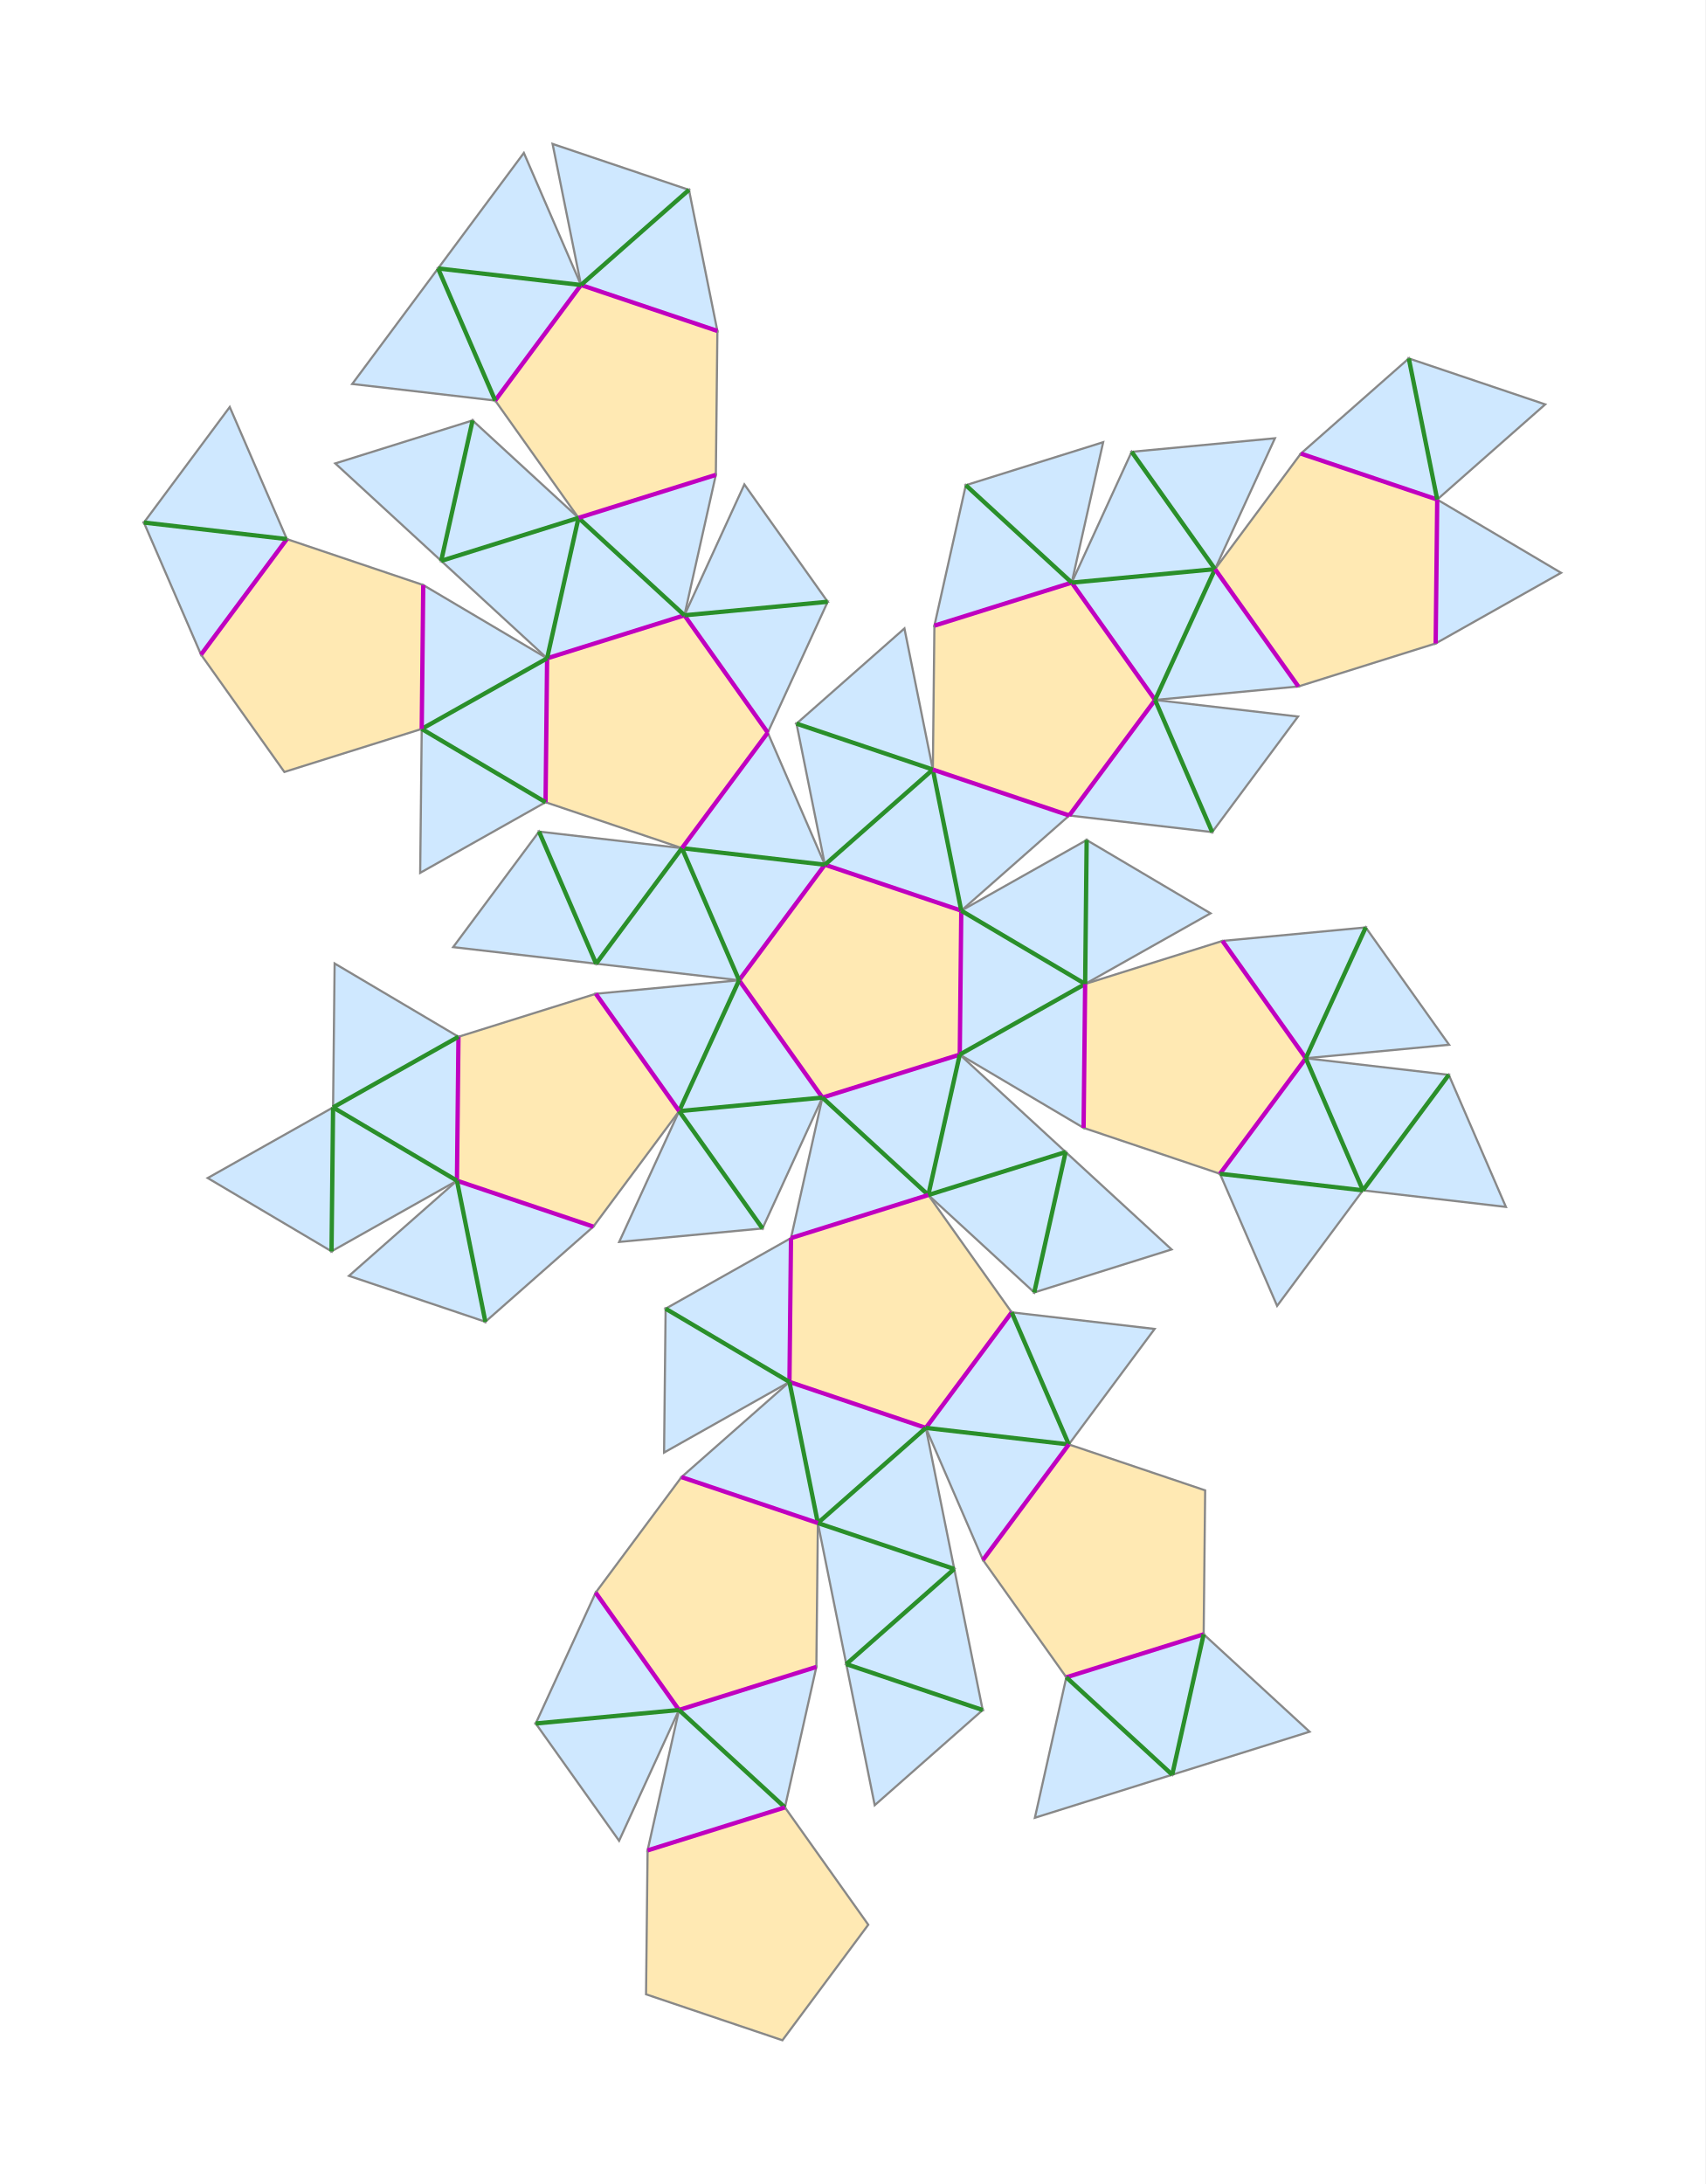
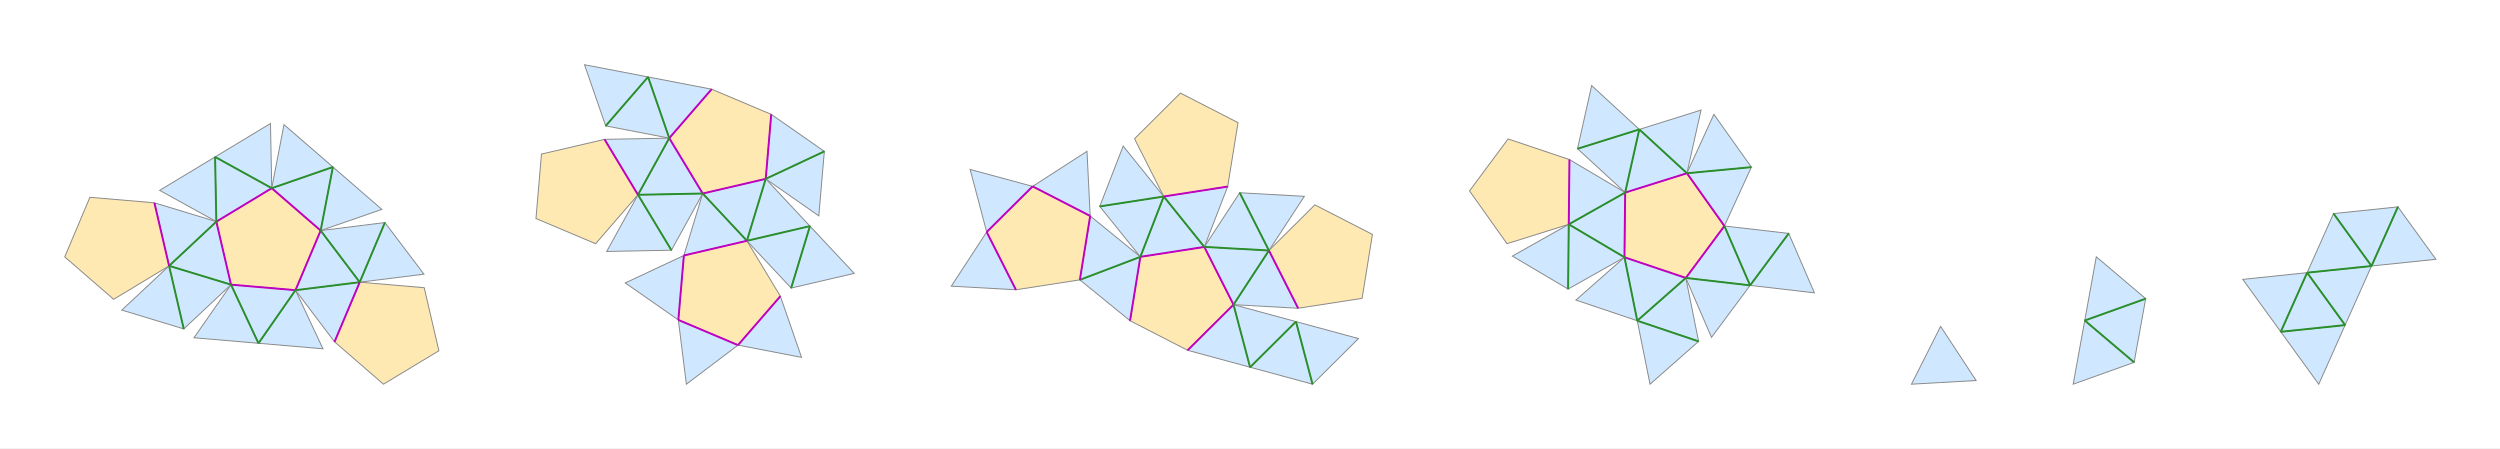
- <svg xmlns="http://www.w3.org/2000/svg" width="474" height="607" viewBox="0 0 474 607">
-   <rect width="474" height="607" fill="white" />
-   <polygon points="266.77,293.10 267.19,253.10 229.28,240.33 205.43,272.44 228.59,305.05" fill="#ffe9b3" stroke="#888" stroke-width="0.6" />
-   <polygon points="228.59,305.05 258.03,332.13 266.77,293.10" fill="#cfe8ff" stroke="#888" stroke-width="0.6" />
-   <polygon points="229.28,240.33 189.55,235.73 205.43,272.44" fill="#cfe8ff" stroke="#888" stroke-width="0.6" />
-   <polygon points="267.19,253.10 259.29,213.89 229.28,240.33" fill="#cfe8ff" stroke="#888" stroke-width="0.6" />
-   <polygon points="301.62,273.47 267.19,253.10 266.77,293.10" fill="#cfe8ff" stroke="#888" stroke-width="0.6" />
-   <polygon points="228.59,305.05 205.43,272.44 188.77,308.81" fill="#cfe8ff" stroke="#888" stroke-width="0.6" />
-   <polygon points="219.86,344.09 258.03,332.13 228.59,305.05" fill="#cfe8ff" stroke="#888" stroke-width="0.6" />
-   <polygon points="266.77,293.10 258.03,332.13 296.20,320.18" fill="#cfe8ff" stroke="#888" stroke-width="0.6" />
-   <polygon points="213.40,203.62 189.55,235.73 229.28,240.33" fill="#cfe8ff" stroke="#888" stroke-width="0.6" />
-   <polygon points="205.43,272.44 189.55,235.73 165.69,267.84" fill="#cfe8ff" stroke="#888" stroke-width="0.6" />
-   <polygon points="229.28,240.33 259.29,213.89 221.39,201.12" fill="#cfe8ff" stroke="#888" stroke-width="0.6" />
-   <polygon points="267.19,253.10 297.20,226.65 259.29,213.89" fill="#cfe8ff" stroke="#888" stroke-width="0.6" />
-   <polygon points="301.62,273.47 266.77,293.10 301.19,313.47" fill="#cfe8ff" stroke="#888" stroke-width="0.6" />
-   <polygon points="301.62,273.47 302.04,233.47 267.19,253.10" fill="#cfe8ff" stroke="#888" stroke-width="0.6" />
-   <polygon points="188.77,308.81 205.43,272.44 165.61,276.20" fill="#cfe8ff" stroke="#888" stroke-width="0.6" />
-   <polygon points="188.77,308.81 211.94,341.42 228.59,305.05" fill="#cfe8ff" stroke="#888" stroke-width="0.6" />
-   <polygon points="281.20,364.74 258.03,332.13 219.86,344.09 219.43,384.08 257.34,396.85" fill="#ffe9b3" stroke="#888" stroke-width="0.6" />
-   <polygon points="258.03,332.13 287.47,359.21 296.20,320.18" fill="#cfe8ff" stroke="#888" stroke-width="0.6" />
-   <polygon points="213.40,203.62 190.24,171.01 152.07,182.97 151.64,222.96 189.55,235.73" fill="#ffe9b3" stroke="#888" stroke-width="0.6" />
-   <polygon points="189.55,235.73 149.82,231.12 165.69,267.84" fill="#cfe8ff" stroke="#888" stroke-width="0.6" />
-   <polygon points="221.39,201.12 259.29,213.89 251.39,174.67" fill="#cfe8ff" stroke="#888" stroke-width="0.6" />
-   <polygon points="259.72,173.89 259.29,213.89 297.20,226.65 321.06,194.54 297.89,161.93" fill="#ffe9b3" stroke="#888" stroke-width="0.6" />
-   <polygon points="301.62,273.47 301.19,313.47 339.10,326.23 362.95,294.12 339.79,261.51" fill="#ffe9b3" stroke="#888" stroke-width="0.6" />
-   <polygon points="336.47,253.84 302.04,233.47 301.62,273.47" fill="#cfe8ff" stroke="#888" stroke-width="0.6" />
-   <polygon points="127.43,288.15 127.01,328.15 164.92,340.92 188.77,308.81 165.61,276.20" fill="#ffe9b3" stroke="#888" stroke-width="0.6" />
-   <polygon points="188.77,308.81 172.11,345.17 211.94,341.42" fill="#cfe8ff" stroke="#888" stroke-width="0.6" />
-   <polygon points="219.43,384.08 219.86,344.09 185.01,363.72" fill="#cfe8ff" stroke="#888" stroke-width="0.6" />
-   <polygon points="227.33,423.30 257.34,396.85 219.43,384.08" fill="#cfe8ff" stroke="#888" stroke-width="0.6" />
-   <polygon points="297.08,401.45 281.20,364.74 257.34,396.85" fill="#cfe8ff" stroke="#888" stroke-width="0.6" />
-   <polygon points="296.20,320.18 287.47,359.21 325.64,347.26" fill="#cfe8ff" stroke="#888" stroke-width="0.6" />
-   <polygon points="190.24,171.01 160.80,143.93 152.07,182.97" fill="#cfe8ff" stroke="#888" stroke-width="0.6" />
-   <polygon points="117.22,202.59 151.64,222.96 152.07,182.97" fill="#cfe8ff" stroke="#888" stroke-width="0.6" />
-   <polygon points="213.40,203.62 230.06,167.25 190.24,171.01" fill="#cfe8ff" stroke="#888" stroke-width="0.6" />
-   <polygon points="165.69,267.84 149.82,231.12 125.96,263.23" fill="#cfe8ff" stroke="#888" stroke-width="0.6" />
-   <polygon points="297.89,161.93 268.45,134.85 259.72,173.89" fill="#cfe8ff" stroke="#888" stroke-width="0.6" />
-   <polygon points="321.06,194.54 297.20,226.65 336.94,231.26" fill="#cfe8ff" stroke="#888" stroke-width="0.6" />
-   <polygon points="297.89,161.93 321.06,194.54 337.72,158.18" fill="#cfe8ff" stroke="#888" stroke-width="0.6" />
-   <polygon points="362.95,294.12 339.10,326.23 378.83,330.84" fill="#cfe8ff" stroke="#888" stroke-width="0.6" />
-   <polygon points="379.61,257.76 339.79,261.51 362.95,294.12" fill="#cfe8ff" stroke="#888" stroke-width="0.6" />
-   <polygon points="164.92,340.92 127.01,328.15 134.91,367.36" fill="#cfe8ff" stroke="#888" stroke-width="0.6" />
-   <polygon points="92.58,307.78 127.01,328.15 127.43,288.15" fill="#cfe8ff" stroke="#888" stroke-width="0.6" />
-   <polygon points="185.01,363.72 184.58,403.71 219.43,384.08" fill="#cfe8ff" stroke="#888" stroke-width="0.6" />
-   <polygon points="227.33,423.30 265.24,436.06 257.34,396.85" fill="#cfe8ff" stroke="#888" stroke-width="0.6" />
-   <polygon points="189.42,410.53 227.33,423.30 219.43,384.08" fill="#cfe8ff" stroke="#888" stroke-width="0.6" />
-   <polygon points="320.93,369.35 281.20,364.74 297.08,401.45" fill="#cfe8ff" stroke="#888" stroke-width="0.6" />
-   <polygon points="257.34,396.85 273.22,433.56 297.08,401.45" fill="#cfe8ff" stroke="#888" stroke-width="0.6" />
-   <polygon points="198.97,131.98 160.80,143.93 190.24,171.01" fill="#cfe8ff" stroke="#888" stroke-width="0.6" />
-   <polygon points="152.07,182.97 160.80,143.93 122.63,155.88" fill="#cfe8ff" stroke="#888" stroke-width="0.6" />
-   <polygon points="116.79,242.59 151.64,222.96 117.22,202.59" fill="#cfe8ff" stroke="#888" stroke-width="0.6" />
-   <polygon points="117.64,162.60 117.22,202.59 152.07,182.97" fill="#cfe8ff" stroke="#888" stroke-width="0.6" />
-   <polygon points="230.06,167.25 206.90,134.64 190.24,171.01" fill="#cfe8ff" stroke="#888" stroke-width="0.6" />
-   <polygon points="306.63,122.90 268.45,134.85 297.89,161.93" fill="#cfe8ff" stroke="#888" stroke-width="0.6" />
-   <polygon points="360.79,199.15 321.06,194.54 336.94,231.26" fill="#cfe8ff" stroke="#888" stroke-width="0.6" />
-   <polygon points="337.72,158.18 321.06,194.54 360.88,190.79" fill="#cfe8ff" stroke="#888" stroke-width="0.6" />
-   <polygon points="314.55,125.57 297.89,161.93 337.72,158.18" fill="#cfe8ff" stroke="#888" stroke-width="0.6" />
-   <polygon points="402.69,298.73 362.95,294.12 378.83,330.84" fill="#cfe8ff" stroke="#888" stroke-width="0.6" />
-   <polygon points="378.83,330.84 339.10,326.23 354.98,362.94" fill="#cfe8ff" stroke="#888" stroke-width="0.6" />
-   <polygon points="379.61,257.76 362.95,294.12 402.78,290.37" fill="#cfe8ff" stroke="#888" stroke-width="0.6" />
-   <polygon points="134.91,367.36 127.01,328.15 97.00,354.60" fill="#cfe8ff" stroke="#888" stroke-width="0.6" />
-   <polygon points="92.15,347.78 127.01,328.15 92.58,307.78" fill="#cfe8ff" stroke="#888" stroke-width="0.6" />
-   <polygon points="127.43,288.15 93.01,267.78 92.58,307.78" fill="#cfe8ff" stroke="#888" stroke-width="0.6" />
-   <polygon points="265.24,436.06 227.33,423.30 235.23,462.51" fill="#cfe8ff" stroke="#888" stroke-width="0.6" />
-   <polygon points="165.57,442.64 188.73,475.25 226.91,463.29 227.33,423.30 189.42,410.53" fill="#ffe9b3" stroke="#888" stroke-width="0.6" />
-   <polygon points="296.39,466.17 334.56,454.22 334.98,414.22 297.08,401.45 273.22,433.56" fill="#ffe9b3" stroke="#888" stroke-width="0.6" />
-   <polygon points="160.80,143.93 198.97,131.98 199.40,91.98 161.49,79.21 137.64,111.32" fill="#ffe9b3" stroke="#888" stroke-width="0.6" />
-   <polygon points="122.63,155.88 160.80,143.93 131.36,116.85" fill="#cfe8ff" stroke="#888" stroke-width="0.6" />
-   <polygon points="55.88,181.94 79.04,214.55 117.22,202.59 117.64,162.60 79.73,149.83" fill="#ffe9b3" stroke="#888" stroke-width="0.6" />
-   <polygon points="399.05,178.83 399.48,138.84 361.57,126.07 337.72,158.18 360.88,190.79" fill="#ffe9b3" stroke="#888" stroke-width="0.6" />
-   <polygon points="354.37,121.81 314.55,125.57 337.72,158.18" fill="#cfe8ff" stroke="#888" stroke-width="0.6" />
-   <polygon points="418.57,335.44 402.69,298.73 378.83,330.84" fill="#cfe8ff" stroke="#888" stroke-width="0.6" />
-   <polygon points="57.73,327.41 92.15,347.78 92.58,307.78" fill="#cfe8ff" stroke="#888" stroke-width="0.6" />
-   <polygon points="273.14,475.27 265.24,436.06 235.23,462.51" fill="#cfe8ff" stroke="#888" stroke-width="0.6" />
-   <polygon points="148.91,479.01 188.73,475.25 165.57,442.64" fill="#cfe8ff" stroke="#888" stroke-width="0.6" />
-   <polygon points="226.91,463.29 188.73,475.25 218.17,502.33" fill="#cfe8ff" stroke="#888" stroke-width="0.6" />
-   <polygon points="334.56,454.22 296.39,466.17 325.82,493.25" fill="#cfe8ff" stroke="#888" stroke-width="0.6" />
-   <polygon points="161.49,79.21 121.76,74.61 137.64,111.32" fill="#cfe8ff" stroke="#888" stroke-width="0.6" />
-   <polygon points="191.50,52.77 161.49,79.21 199.40,91.98" fill="#cfe8ff" stroke="#888" stroke-width="0.6" />
-   <polygon points="131.36,116.85 93.19,128.80 122.63,155.88" fill="#cfe8ff" stroke="#888" stroke-width="0.6" />
-   <polygon points="79.73,149.83 40.00,145.23 55.88,181.94" fill="#cfe8ff" stroke="#888" stroke-width="0.6" />
-   <polygon points="399.48,138.84 399.05,178.83 433.90,159.20" fill="#cfe8ff" stroke="#888" stroke-width="0.6" />
-   <polygon points="399.48,138.84 391.58,99.62 361.57,126.07" fill="#cfe8ff" stroke="#888" stroke-width="0.6" />
-   <polygon points="235.23,462.51 243.13,501.72 273.14,475.27" fill="#cfe8ff" stroke="#888" stroke-width="0.6" />
-   <polygon points="148.91,479.01 172.08,511.61 188.73,475.25" fill="#cfe8ff" stroke="#888" stroke-width="0.6" />
-   <polygon points="180.00,514.28 218.17,502.33 188.73,475.25" fill="#cfe8ff" stroke="#888" stroke-width="0.6" />
-   <polygon points="325.82,493.25 296.39,466.17 287.65,505.21" fill="#cfe8ff" stroke="#888" stroke-width="0.6" />
-   <polygon points="325.82,493.25 364.00,481.30 334.56,454.22" fill="#cfe8ff" stroke="#888" stroke-width="0.6" />
-   <polygon points="137.64,111.32 121.76,74.61 97.90,106.72" fill="#cfe8ff" stroke="#888" stroke-width="0.6" />
-   <polygon points="145.61,42.50 121.76,74.61 161.49,79.21" fill="#cfe8ff" stroke="#888" stroke-width="0.6" />
-   <polygon points="191.50,52.77 153.59,40.00 161.49,79.21" fill="#cfe8ff" stroke="#888" stroke-width="0.6" />
-   <polygon points="79.73,149.83 63.86,113.12 40.00,145.23" fill="#cfe8ff" stroke="#888" stroke-width="0.6" />
-   <polygon points="391.58,99.62 399.48,138.84 429.49,112.39" fill="#cfe8ff" stroke="#888" stroke-width="0.6" />
-   <polygon points="241.34,534.94 218.17,502.33 180.00,514.28 179.57,554.28 217.48,567.05" fill="#ffe9b3" stroke="#888" stroke-width="0.6" />
-   <line x1="228.59" y1="305.05" x2="266.77" y2="293.10" stroke="#c000c0" stroke-width="1.2" />
-   <line x1="205.43" y1="272.44" x2="229.28" y2="240.33" stroke="#c000c0" stroke-width="1.2" />
-   <line x1="229.28" y1="240.33" x2="267.19" y2="253.10" stroke="#c000c0" stroke-width="1.2" />
-   <line x1="267.19" y1="253.10" x2="266.77" y2="293.10" stroke="#c000c0" stroke-width="1.2" />
-   <line x1="205.43" y1="272.44" x2="228.59" y2="305.05" stroke="#c000c0" stroke-width="1.2" />
-   <line x1="258.03" y1="332.13" x2="228.59" y2="305.05" stroke="#2a8f2a" stroke-width="1.2" />
-   <line x1="258.03" y1="332.13" x2="266.77" y2="293.10" stroke="#2a8f2a" stroke-width="1.2" />
-   <line x1="189.55" y1="235.73" x2="229.28" y2="240.33" stroke="#2a8f2a" stroke-width="1.2" />
-   <line x1="189.55" y1="235.73" x2="205.43" y2="272.44" stroke="#2a8f2a" stroke-width="1.2" />
-   <line x1="259.29" y1="213.89" x2="229.28" y2="240.33" stroke="#2a8f2a" stroke-width="1.2" />
-   <line x1="259.29" y1="213.89" x2="267.19" y2="253.10" stroke="#2a8f2a" stroke-width="1.2" />
-   <line x1="266.77" y1="293.10" x2="301.62" y2="273.47" stroke="#2a8f2a" stroke-width="1.2" />
-   <line x1="267.19" y1="253.10" x2="301.62" y2="273.47" stroke="#2a8f2a" stroke-width="1.2" />
-   <line x1="205.43" y1="272.44" x2="188.77" y2="308.81" stroke="#2a8f2a" stroke-width="1.2" />
-   <line x1="228.59" y1="305.05" x2="188.77" y2="308.81" stroke="#2a8f2a" stroke-width="1.2" />
-   <line x1="258.03" y1="332.13" x2="219.86" y2="344.09" stroke="#c000c0" stroke-width="1.2" />
-   <line x1="258.03" y1="332.13" x2="296.20" y2="320.18" stroke="#2a8f2a" stroke-width="1.2" />
-   <line x1="189.55" y1="235.73" x2="213.40" y2="203.62" stroke="#c000c0" stroke-width="1.2" />
-   <line x1="189.55" y1="235.73" x2="165.69" y2="267.84" stroke="#2a8f2a" stroke-width="1.2" />
-   <line x1="259.29" y1="213.89" x2="221.39" y2="201.12" stroke="#2a8f2a" stroke-width="1.2" />
-   <line x1="297.20" y1="226.65" x2="259.29" y2="213.89" stroke="#c000c0" stroke-width="1.2" />
-   <line x1="301.62" y1="273.47" x2="301.19" y2="313.47" stroke="#c000c0" stroke-width="1.2" />
-   <line x1="302.04" y1="233.47" x2="301.62" y2="273.47" stroke="#2a8f2a" stroke-width="1.2" />
-   <line x1="188.77" y1="308.81" x2="165.61" y2="276.20" stroke="#c000c0" stroke-width="1.2" />
-   <line x1="211.94" y1="341.42" x2="188.77" y2="308.81" stroke="#2a8f2a" stroke-width="1.2" />
-   <line x1="219.86" y1="344.09" x2="219.43" y2="384.08" stroke="#c000c0" stroke-width="1.2" />
-   <line x1="219.43" y1="384.08" x2="257.34" y2="396.85" stroke="#c000c0" stroke-width="1.2" />
-   <line x1="281.20" y1="364.74" x2="257.34" y2="396.85" stroke="#c000c0" stroke-width="1.2" />
-   <line x1="287.47" y1="359.21" x2="296.20" y2="320.18" stroke="#2a8f2a" stroke-width="1.2" />
-   <line x1="152.07" y1="182.97" x2="190.24" y2="171.01" stroke="#c000c0" stroke-width="1.2" />
-   <line x1="151.64" y1="222.96" x2="152.07" y2="182.97" stroke="#c000c0" stroke-width="1.2" />
-   <line x1="190.24" y1="171.01" x2="213.40" y2="203.62" stroke="#c000c0" stroke-width="1.2" />
-   <line x1="149.82" y1="231.12" x2="165.69" y2="267.84" stroke="#2a8f2a" stroke-width="1.2" />
-   <line x1="259.72" y1="173.89" x2="297.89" y2="161.93" stroke="#c000c0" stroke-width="1.2" />
-   <line x1="321.06" y1="194.54" x2="297.20" y2="226.65" stroke="#c000c0" stroke-width="1.2" />
-   <line x1="321.06" y1="194.54" x2="297.89" y2="161.93" stroke="#c000c0" stroke-width="1.2" />
-   <line x1="362.95" y1="294.12" x2="339.10" y2="326.23" stroke="#c000c0" stroke-width="1.2" />
-   <line x1="339.79" y1="261.51" x2="362.95" y2="294.12" stroke="#c000c0" stroke-width="1.2" />
-   <line x1="127.01" y1="328.15" x2="164.92" y2="340.92" stroke="#c000c0" stroke-width="1.2" />
-   <line x1="127.43" y1="288.15" x2="127.01" y2="328.15" stroke="#c000c0" stroke-width="1.2" />
-   <line x1="219.43" y1="384.08" x2="185.01" y2="363.72" stroke="#2a8f2a" stroke-width="1.2" />
-   <line x1="227.33" y1="423.30" x2="257.34" y2="396.85" stroke="#2a8f2a" stroke-width="1.2" />
-   <line x1="227.33" y1="423.30" x2="219.43" y2="384.08" stroke="#2a8f2a" stroke-width="1.2" />
-   <line x1="281.20" y1="364.74" x2="297.08" y2="401.45" stroke="#2a8f2a" stroke-width="1.2" />
-   <line x1="297.08" y1="401.45" x2="257.34" y2="396.85" stroke="#2a8f2a" stroke-width="1.2" />
-   <line x1="160.80" y1="143.93" x2="190.24" y2="171.01" stroke="#2a8f2a" stroke-width="1.2" />
-   <line x1="160.80" y1="143.93" x2="152.07" y2="182.97" stroke="#2a8f2a" stroke-width="1.2" />
-   <line x1="151.64" y1="222.96" x2="117.22" y2="202.59" stroke="#2a8f2a" stroke-width="1.2" />
-   <line x1="152.07" y1="182.97" x2="117.22" y2="202.59" stroke="#2a8f2a" stroke-width="1.2" />
-   <line x1="190.24" y1="171.01" x2="230.06" y2="167.25" stroke="#2a8f2a" stroke-width="1.2" />
-   <line x1="268.45" y1="134.85" x2="297.89" y2="161.93" stroke="#2a8f2a" stroke-width="1.2" />
-   <line x1="321.06" y1="194.54" x2="336.94" y2="231.26" stroke="#2a8f2a" stroke-width="1.2" />
-   <line x1="321.06" y1="194.54" x2="337.72" y2="158.18" stroke="#2a8f2a" stroke-width="1.2" />
-   <line x1="297.89" y1="161.93" x2="337.72" y2="158.18" stroke="#2a8f2a" stroke-width="1.2" />
-   <line x1="362.95" y1="294.12" x2="378.83" y2="330.84" stroke="#2a8f2a" stroke-width="1.2" />
-   <line x1="339.10" y1="326.23" x2="378.83" y2="330.84" stroke="#2a8f2a" stroke-width="1.2" />
-   <line x1="362.95" y1="294.12" x2="379.61" y2="257.76" stroke="#2a8f2a" stroke-width="1.2" />
-   <line x1="127.01" y1="328.15" x2="134.91" y2="367.36" stroke="#2a8f2a" stroke-width="1.2" />
-   <line x1="127.01" y1="328.15" x2="92.58" y2="307.78" stroke="#2a8f2a" stroke-width="1.2" />
-   <line x1="127.43" y1="288.15" x2="92.58" y2="307.78" stroke="#2a8f2a" stroke-width="1.2" />
-   <line x1="265.24" y1="436.06" x2="227.33" y2="423.30" stroke="#2a8f2a" stroke-width="1.2" />
-   <line x1="227.33" y1="423.30" x2="189.42" y2="410.53" stroke="#c000c0" stroke-width="1.2" />
-   <line x1="273.22" y1="433.56" x2="297.08" y2="401.45" stroke="#c000c0" stroke-width="1.2" />
-   <line x1="198.97" y1="131.98" x2="160.80" y2="143.93" stroke="#c000c0" stroke-width="1.2" />
-   <line x1="160.80" y1="143.93" x2="122.63" y2="155.88" stroke="#2a8f2a" stroke-width="1.2" />
-   <line x1="117.22" y1="202.59" x2="117.64" y2="162.60" stroke="#c000c0" stroke-width="1.2" />
-   <line x1="360.88" y1="190.79" x2="337.72" y2="158.18" stroke="#c000c0" stroke-width="1.2" />
-   <line x1="314.55" y1="125.57" x2="337.72" y2="158.18" stroke="#2a8f2a" stroke-width="1.2" />
-   <line x1="378.83" y1="330.84" x2="402.69" y2="298.73" stroke="#2a8f2a" stroke-width="1.2" />
-   <line x1="92.15" y1="347.78" x2="92.58" y2="307.78" stroke="#2a8f2a" stroke-width="1.2" />
-   <line x1="265.24" y1="436.06" x2="235.23" y2="462.51" stroke="#2a8f2a" stroke-width="1.2" />
-   <line x1="188.73" y1="475.25" x2="165.57" y2="442.64" stroke="#c000c0" stroke-width="1.2" />
-   <line x1="188.73" y1="475.25" x2="226.91" y2="463.29" stroke="#c000c0" stroke-width="1.2" />
-   <line x1="296.39" y1="466.17" x2="334.56" y2="454.22" stroke="#c000c0" stroke-width="1.2" />
-   <line x1="137.64" y1="111.32" x2="161.49" y2="79.21" stroke="#c000c0" stroke-width="1.2" />
-   <line x1="161.49" y1="79.21" x2="199.40" y2="91.98" stroke="#c000c0" stroke-width="1.2" />
-   <line x1="122.63" y1="155.88" x2="131.36" y2="116.85" stroke="#2a8f2a" stroke-width="1.2" />
-   <line x1="79.73" y1="149.83" x2="55.88" y2="181.94" stroke="#c000c0" stroke-width="1.2" />
-   <line x1="399.48" y1="138.84" x2="399.05" y2="178.83" stroke="#c000c0" stroke-width="1.2" />
-   <line x1="399.48" y1="138.84" x2="361.57" y2="126.07" stroke="#c000c0" stroke-width="1.2" />
-   <line x1="235.23" y1="462.51" x2="273.14" y2="475.27" stroke="#2a8f2a" stroke-width="1.2" />
-   <line x1="188.73" y1="475.25" x2="148.91" y2="479.01" stroke="#2a8f2a" stroke-width="1.2" />
-   <line x1="218.17" y1="502.33" x2="188.73" y2="475.25" stroke="#2a8f2a" stroke-width="1.2" />
-   <line x1="296.39" y1="466.17" x2="325.82" y2="493.25" stroke="#2a8f2a" stroke-width="1.2" />
-   <line x1="334.56" y1="454.22" x2="325.82" y2="493.25" stroke="#2a8f2a" stroke-width="1.2" />
-   <line x1="121.76" y1="74.61" x2="137.64" y2="111.32" stroke="#2a8f2a" stroke-width="1.2" />
-   <line x1="121.76" y1="74.61" x2="161.49" y2="79.21" stroke="#2a8f2a" stroke-width="1.2" />
-   <line x1="161.49" y1="79.21" x2="191.50" y2="52.77" stroke="#2a8f2a" stroke-width="1.2" />
-   <line x1="40.00" y1="145.23" x2="79.73" y2="149.83" stroke="#2a8f2a" stroke-width="1.2" />
-   <line x1="399.48" y1="138.84" x2="391.58" y2="99.62" stroke="#2a8f2a" stroke-width="1.2" />
-   <line x1="180.00" y1="514.28" x2="218.17" y2="502.33" stroke="#c000c0" stroke-width="1.2" />
+ <svg xmlns="http://www.w3.org/2000/svg" width="1545" height="277" viewBox="0 0 1545 277">
+   <rect width="1545" height="277" fill="white" />
+   <polygon points="198.17,142.49 167.94,116.30 133.69,136.97 142.76,175.93 182.61,179.34" fill="#ffe9b3" stroke="#888" stroke-width="0.6" />
+   <polygon points="104.49,164.30 142.76,175.93 133.69,136.97" fill="#cfe8ff" stroke="#888" stroke-width="0.6" />
+   <polygon points="198.17,142.49 182.61,179.34 222.31,174.39" fill="#cfe8ff" stroke="#888" stroke-width="0.6" />
+   <polygon points="167.94,116.30 132.92,96.98 133.69,136.97" fill="#cfe8ff" stroke="#888" stroke-width="0.6" />
+   <polygon points="159.73,212.15 182.61,179.34 142.76,175.93" fill="#cfe8ff" stroke="#888" stroke-width="0.6" />
+   <polygon points="198.17,142.49 205.73,103.21 167.94,116.30" fill="#cfe8ff" stroke="#888" stroke-width="0.6" />
+   <polygon points="142.76,175.93 104.49,164.30 113.56,203.26" fill="#cfe8ff" stroke="#888" stroke-width="0.6" />
+   <polygon points="95.42,125.34 104.49,164.30 133.69,136.97" fill="#cfe8ff" stroke="#888" stroke-width="0.6" />
+   <polygon points="222.31,174.39 237.87,137.54 198.17,142.49" fill="#cfe8ff" stroke="#888" stroke-width="0.6" />
+   <polygon points="222.31,174.39 182.61,179.34 206.75,211.24" fill="#cfe8ff" stroke="#888" stroke-width="0.6" />
+   <polygon points="167.16,76.31 132.92,96.98 167.94,116.30" fill="#cfe8ff" stroke="#888" stroke-width="0.6" />
+   <polygon points="133.69,136.97 132.92,96.98 98.67,117.64" fill="#cfe8ff" stroke="#888" stroke-width="0.6" />
+   <polygon points="199.59,215.56 182.61,179.34 159.73,212.15" fill="#cfe8ff" stroke="#888" stroke-width="0.6" />
+   <polygon points="159.73,212.15 142.76,175.93 119.88,208.73" fill="#cfe8ff" stroke="#888" stroke-width="0.6" />
+   <polygon points="198.17,142.49 235.97,129.40 205.73,103.21" fill="#cfe8ff" stroke="#888" stroke-width="0.6" />
+   <polygon points="205.73,103.21 175.50,77.02 167.94,116.30" fill="#cfe8ff" stroke="#888" stroke-width="0.6" />
+   <polygon points="113.56,203.26 104.49,164.30 75.28,191.64" fill="#cfe8ff" stroke="#888" stroke-width="0.6" />
+   <polygon points="40.00,158.78 70.24,184.97 104.49,164.30 95.42,125.34 55.56,121.93" fill="#ffe9b3" stroke="#888" stroke-width="0.6" />
+   <polygon points="262.00,169.44 237.87,137.54 222.31,174.39" fill="#cfe8ff" stroke="#888" stroke-width="0.6" />
+   <polygon points="271.23,216.76 262.16,177.80 222.31,174.39 206.75,211.24 236.98,237.43" fill="#ffe9b3" stroke="#888" stroke-width="0.6" />
+   <line x1="142.76" y1="175.93" x2="133.69" y2="136.97" stroke="#c000c0" stroke-width="1.2" />
+   <line x1="182.61" y1="179.34" x2="198.17" y2="142.49" stroke="#c000c0" stroke-width="1.2" />
+   <line x1="133.69" y1="136.97" x2="167.94" y2="116.30" stroke="#c000c0" stroke-width="1.2" />
+   <line x1="182.61" y1="179.34" x2="142.76" y2="175.93" stroke="#c000c0" stroke-width="1.2" />
+   <line x1="167.94" y1="116.30" x2="198.17" y2="142.49" stroke="#c000c0" stroke-width="1.2" />
+   <line x1="142.76" y1="175.93" x2="104.49" y2="164.30" stroke="#2a8f2a" stroke-width="1.2" />
+   <line x1="133.69" y1="136.97" x2="104.49" y2="164.30" stroke="#2a8f2a" stroke-width="1.2" />
+   <line x1="222.31" y1="174.39" x2="198.17" y2="142.49" stroke="#2a8f2a" stroke-width="1.2" />
+   <line x1="182.61" y1="179.34" x2="222.31" y2="174.39" stroke="#2a8f2a" stroke-width="1.2" />
+   <line x1="132.92" y1="96.98" x2="167.94" y2="116.30" stroke="#2a8f2a" stroke-width="1.2" />
+   <line x1="132.92" y1="96.98" x2="133.69" y2="136.97" stroke="#2a8f2a" stroke-width="1.2" />
+   <line x1="182.61" y1="179.34" x2="159.73" y2="212.15" stroke="#2a8f2a" stroke-width="1.2" />
+   <line x1="142.76" y1="175.93" x2="159.73" y2="212.15" stroke="#2a8f2a" stroke-width="1.2" />
+   <line x1="198.17" y1="142.49" x2="205.73" y2="103.21" stroke="#2a8f2a" stroke-width="1.2" />
+   <line x1="205.73" y1="103.21" x2="167.94" y2="116.30" stroke="#2a8f2a" stroke-width="1.2" />
+   <line x1="104.49" y1="164.30" x2="113.56" y2="203.26" stroke="#2a8f2a" stroke-width="1.2" />
+   <line x1="104.49" y1="164.30" x2="95.42" y2="125.34" stroke="#c000c0" stroke-width="1.2" />
+   <line x1="237.87" y1="137.54" x2="222.31" y2="174.39" stroke="#2a8f2a" stroke-width="1.2" />
+   <line x1="206.75" y1="211.24" x2="222.31" y2="174.39" stroke="#c000c0" stroke-width="1.2" />
+   <polygon points="439.78,55.12 413.59,85.36 434.26,119.60 473.22,110.53 476.63,70.68" fill="#ffe9b3" stroke="#888" stroke-width="0.6" />
+   <polygon points="473.22,110.53 434.26,119.60 461.59,148.81" fill="#cfe8ff" stroke="#888" stroke-width="0.6" />
+   <polygon points="413.59,85.36 439.78,55.12 400.50,47.56" fill="#cfe8ff" stroke="#888" stroke-width="0.6" />
+   <polygon points="434.26,119.60 413.59,85.36 394.27,120.38" fill="#cfe8ff" stroke="#888" stroke-width="0.6" />
+   <polygon points="473.22,110.53 509.44,93.56 476.63,70.68" fill="#cfe8ff" stroke="#888" stroke-width="0.6" />
+   <polygon points="422.63,157.88 461.59,148.81 434.26,119.60" fill="#cfe8ff" stroke="#888" stroke-width="0.6" />
+   <polygon points="473.22,110.53 461.59,148.81 500.55,139.74" fill="#cfe8ff" stroke="#888" stroke-width="0.6" />
+   <polygon points="374.31,77.80 413.59,85.36 400.50,47.56" fill="#cfe8ff" stroke="#888" stroke-width="0.6" />
+   <polygon points="394.27,120.38 413.59,85.36 373.60,86.13" fill="#cfe8ff" stroke="#888" stroke-width="0.6" />
+   <polygon points="414.93,154.63 434.26,119.60 394.27,120.38" fill="#cfe8ff" stroke="#888" stroke-width="0.6" />
+   <polygon points="506.03,133.42 509.44,93.56 473.22,110.53" fill="#cfe8ff" stroke="#888" stroke-width="0.6" />
+   <polygon points="456.07,213.29 482.26,183.06 461.59,148.81 422.63,157.88 419.22,197.73" fill="#ffe9b3" stroke="#888" stroke-width="0.6" />
+   <polygon points="461.59,148.81 488.93,178.01 500.55,139.74" fill="#cfe8ff" stroke="#888" stroke-width="0.6" />
+   <polygon points="361.22,40.00 374.31,77.80 400.50,47.56" fill="#cfe8ff" stroke="#888" stroke-width="0.6" />
+   <polygon points="373.60,86.13 334.64,95.20 331.23,135.05 368.08,150.61 394.27,120.38" fill="#ffe9b3" stroke="#888" stroke-width="0.6" />
+   <polygon points="394.27,120.38 374.94,155.40 414.93,154.63" fill="#cfe8ff" stroke="#888" stroke-width="0.6" />
+   <polygon points="386.41,174.85 419.22,197.73 422.63,157.88" fill="#cfe8ff" stroke="#888" stroke-width="0.6" />
+   <polygon points="482.26,183.06 456.07,213.29 495.35,220.85" fill="#cfe8ff" stroke="#888" stroke-width="0.6" />
+   <polygon points="424.17,237.43 456.07,213.29 419.22,197.73" fill="#cfe8ff" stroke="#888" stroke-width="0.6" />
+   <polygon points="500.55,139.74 488.93,178.01 527.89,168.94" fill="#cfe8ff" stroke="#888" stroke-width="0.6" />
+   <line x1="434.26" y1="119.60" x2="473.22" y2="110.53" stroke="#c000c0" stroke-width="1.2" />
+   <line x1="439.78" y1="55.12" x2="413.59" y2="85.36" stroke="#c000c0" stroke-width="1.2" />
+   <line x1="413.59" y1="85.36" x2="434.26" y2="119.60" stroke="#c000c0" stroke-width="1.2" />
+   <line x1="473.22" y1="110.53" x2="476.63" y2="70.68" stroke="#c000c0" stroke-width="1.2" />
+   <line x1="461.59" y1="148.81" x2="434.26" y2="119.60" stroke="#2a8f2a" stroke-width="1.2" />
+   <line x1="461.59" y1="148.81" x2="473.22" y2="110.53" stroke="#2a8f2a" stroke-width="1.2" />
+   <line x1="413.59" y1="85.36" x2="400.50" y2="47.56" stroke="#2a8f2a" stroke-width="1.2" />
+   <line x1="413.59" y1="85.36" x2="394.27" y2="120.38" stroke="#2a8f2a" stroke-width="1.2" />
+   <line x1="434.26" y1="119.60" x2="394.27" y2="120.38" stroke="#2a8f2a" stroke-width="1.2" />
+   <line x1="509.44" y1="93.56" x2="473.22" y2="110.53" stroke="#2a8f2a" stroke-width="1.2" />
+   <line x1="461.59" y1="148.81" x2="422.63" y2="157.88" stroke="#c000c0" stroke-width="1.2" />
+   <line x1="461.59" y1="148.81" x2="500.55" y2="139.74" stroke="#2a8f2a" stroke-width="1.2" />
+   <line x1="400.50" y1="47.56" x2="374.31" y2="77.80" stroke="#2a8f2a" stroke-width="1.2" />
+   <line x1="394.27" y1="120.38" x2="373.60" y2="86.13" stroke="#c000c0" stroke-width="1.2" />
+   <line x1="414.93" y1="154.63" x2="394.27" y2="120.38" stroke="#2a8f2a" stroke-width="1.2" />
+   <line x1="422.63" y1="157.88" x2="419.22" y2="197.73" stroke="#c000c0" stroke-width="1.2" />
+   <line x1="482.26" y1="183.06" x2="456.07" y2="213.29" stroke="#c000c0" stroke-width="1.2" />
+   <line x1="456.07" y1="213.29" x2="419.22" y2="197.73" stroke="#c000c0" stroke-width="1.2" />
+   <line x1="488.93" y1="178.01" x2="500.55" y2="139.74" stroke="#2a8f2a" stroke-width="1.2" />
+   <polygon points="698.36,198.21 733.94,216.48 762.31,188.28 744.26,152.59 704.74,158.72" fill="#ffe9b3" stroke="#888" stroke-width="0.6" />
+   <polygon points="772.55,226.95 762.31,188.28 733.94,216.48" fill="#cfe8ff" stroke="#888" stroke-width="0.6" />
+   <polygon points="704.74,158.72 667.35,172.94 698.36,198.21" fill="#cfe8ff" stroke="#888" stroke-width="0.6" />
+   <polygon points="784.20,154.81 744.26,152.59 762.31,188.28" fill="#cfe8ff" stroke="#888" stroke-width="0.6" />
+   <polygon points="704.74,158.72 744.26,152.59 719.19,121.43" fill="#cfe8ff" stroke="#888" stroke-width="0.6" />
+   <polygon points="800.92,198.76 762.31,188.28 772.55,226.95" fill="#cfe8ff" stroke="#888" stroke-width="0.6" />
+   <polygon points="673.73,133.46 667.35,172.94 704.74,158.72" fill="#cfe8ff" stroke="#888" stroke-width="0.6" />
+   <polygon points="784.20,154.81 762.31,188.28 802.25,190.50" fill="#cfe8ff" stroke="#888" stroke-width="0.6" />
+   <polygon points="766.15,119.11 744.26,152.59 784.20,154.81" fill="#cfe8ff" stroke="#888" stroke-width="0.6" />
+   <polygon points="679.66,127.56 704.74,158.72 719.19,121.43" fill="#cfe8ff" stroke="#888" stroke-width="0.6" />
+   <polygon points="719.19,121.43 744.26,152.59 758.71,115.29" fill="#cfe8ff" stroke="#888" stroke-width="0.6" />
+   <polygon points="800.92,198.76 772.55,226.95 811.15,237.43" fill="#cfe8ff" stroke="#888" stroke-width="0.6" />
+   <polygon points="627.82,179.08 667.35,172.94 673.73,133.46 638.14,115.19 609.77,143.38" fill="#ffe9b3" stroke="#888" stroke-width="0.6" />
+   <polygon points="802.25,190.50 841.78,184.37 848.16,144.88 812.57,126.61 784.20,154.81" fill="#ffe9b3" stroke="#888" stroke-width="0.6" />
+   <polygon points="766.15,119.11 784.20,154.81 806.09,121.33" fill="#cfe8ff" stroke="#888" stroke-width="0.6" />
+   <polygon points="694.11,90.26 679.66,127.56 719.19,121.43" fill="#cfe8ff" stroke="#888" stroke-width="0.6" />
+   <polygon points="765.09,75.80 729.51,57.53 701.14,85.73 719.19,121.43 758.71,115.29" fill="#ffe9b3" stroke="#888" stroke-width="0.6" />
+   <polygon points="800.92,198.76 811.15,237.43 839.52,209.23" fill="#cfe8ff" stroke="#888" stroke-width="0.6" />
+   <polygon points="587.89,176.86 627.82,179.08 609.77,143.38" fill="#cfe8ff" stroke="#888" stroke-width="0.6" />
+   <polygon points="638.14,115.19 599.54,104.72 609.77,143.38" fill="#cfe8ff" stroke="#888" stroke-width="0.6" />
+   <polygon points="671.76,93.51 638.14,115.19 673.73,133.46" fill="#cfe8ff" stroke="#888" stroke-width="0.6" />
+   <line x1="762.31" y1="188.28" x2="733.94" y2="216.48" stroke="#c000c0" stroke-width="1.2" />
+   <line x1="698.36" y1="198.21" x2="704.74" y2="158.72" stroke="#c000c0" stroke-width="1.2" />
+   <line x1="744.26" y1="152.59" x2="762.31" y2="188.28" stroke="#c000c0" stroke-width="1.2" />
+   <line x1="744.26" y1="152.59" x2="704.74" y2="158.72" stroke="#c000c0" stroke-width="1.2" />
+   <line x1="762.31" y1="188.28" x2="772.55" y2="226.95" stroke="#2a8f2a" stroke-width="1.2" />
+   <line x1="667.35" y1="172.94" x2="704.74" y2="158.72" stroke="#2a8f2a" stroke-width="1.2" />
+   <line x1="762.31" y1="188.28" x2="784.20" y2="154.81" stroke="#2a8f2a" stroke-width="1.2" />
+   <line x1="744.26" y1="152.59" x2="784.20" y2="154.81" stroke="#2a8f2a" stroke-width="1.2" />
+   <line x1="704.74" y1="158.72" x2="719.19" y2="121.43" stroke="#2a8f2a" stroke-width="1.2" />
+   <line x1="744.26" y1="152.59" x2="719.19" y2="121.43" stroke="#2a8f2a" stroke-width="1.2" />
+   <line x1="772.55" y1="226.95" x2="800.92" y2="198.76" stroke="#2a8f2a" stroke-width="1.2" />
+   <line x1="667.35" y1="172.94" x2="673.73" y2="133.46" stroke="#c000c0" stroke-width="1.2" />
+   <line x1="784.20" y1="154.81" x2="802.25" y2="190.50" stroke="#c000c0" stroke-width="1.2" />
+   <line x1="784.20" y1="154.81" x2="766.15" y2="119.11" stroke="#2a8f2a" stroke-width="1.2" />
+   <line x1="679.66" y1="127.56" x2="719.19" y2="121.43" stroke="#2a8f2a" stroke-width="1.2" />
+   <line x1="758.71" y1="115.29" x2="719.19" y2="121.43" stroke="#c000c0" stroke-width="1.2" />
+   <line x1="811.15" y1="237.43" x2="800.92" y2="198.76" stroke="#2a8f2a" stroke-width="1.2" />
+   <line x1="627.82" y1="179.08" x2="609.77" y2="143.38" stroke="#c000c0" stroke-width="1.2" />
+   <line x1="609.77" y1="143.38" x2="638.14" y2="115.19" stroke="#c000c0" stroke-width="1.2" />
+   <line x1="638.14" y1="115.19" x2="673.73" y2="133.46" stroke="#c000c0" stroke-width="1.2" />
+   <polygon points="1004.35,119.00 1003.92,159.00 1041.83,171.77 1065.68,139.66 1042.52,107.05" fill="#ffe9b3" stroke="#888" stroke-width="0.6" />
+   <polygon points="1004.35,119.00 969.49,138.63 1003.92,159.00" fill="#cfe8ff" stroke="#888" stroke-width="0.6" />
+   <polygon points="1041.83,171.77 1003.92,159.00 1011.82,198.21" fill="#cfe8ff" stroke="#888" stroke-width="0.6" />
+   <polygon points="1042.52,107.05 1013.08,79.97 1004.35,119.00" fill="#cfe8ff" stroke="#888" stroke-width="0.6" />
+   <polygon points="1081.56,176.37 1065.68,139.66 1041.83,171.77" fill="#cfe8ff" stroke="#888" stroke-width="0.6" />
+   <polygon points="1042.52,107.05 1065.68,139.66 1082.34,103.29" fill="#cfe8ff" stroke="#888" stroke-width="0.6" />
+   <polygon points="969.07,178.63 1003.92,159.00 969.49,138.63" fill="#cfe8ff" stroke="#888" stroke-width="0.6" />
+   <polygon points="969.92,98.63 969.49,138.63 1004.35,119.00" fill="#cfe8ff" stroke="#888" stroke-width="0.6" />
+   <polygon points="1003.92,159.00 973.91,185.45 1011.82,198.21" fill="#cfe8ff" stroke="#888" stroke-width="0.6" />
+   <polygon points="1049.73,210.98 1041.83,171.77 1011.82,198.21" fill="#cfe8ff" stroke="#888" stroke-width="0.6" />
+   <polygon points="1004.35,119.00 1013.08,79.97 974.91,91.92" fill="#cfe8ff" stroke="#888" stroke-width="0.6" />
+   <polygon points="1013.08,79.97 1042.52,107.05 1051.25,68.01" fill="#cfe8ff" stroke="#888" stroke-width="0.6" />
+   <polygon points="1081.56,176.37 1041.83,171.77 1057.71,208.48" fill="#cfe8ff" stroke="#888" stroke-width="0.6" />
+   <polygon points="1105.42,144.26 1065.68,139.66 1081.56,176.37" fill="#cfe8ff" stroke="#888" stroke-width="0.6" />
+   <polygon points="1059.18,70.68 1042.52,107.05 1082.34,103.29" fill="#cfe8ff" stroke="#888" stroke-width="0.6" />
+   <polygon points="969.49,138.63 934.64,158.26 969.07,178.63" fill="#cfe8ff" stroke="#888" stroke-width="0.6" />
+   <polygon points="969.49,138.63 969.92,98.63 932.01,85.87 908.16,117.98 931.32,150.59" fill="#ffe9b3" stroke="#888" stroke-width="0.6" />
+   <polygon points="1049.73,210.98 1011.82,198.21 1019.72,237.43" fill="#cfe8ff" stroke="#888" stroke-width="0.6" />
+   <polygon points="1013.08,79.97 983.64,52.89 974.91,91.92" fill="#cfe8ff" stroke="#888" stroke-width="0.6" />
+   <polygon points="1105.42,144.26 1081.56,176.37 1121.30,180.98" fill="#cfe8ff" stroke="#888" stroke-width="0.6" />
+   <line x1="1003.92" y1="159.00" x2="1004.35" y2="119.00" stroke="#c000c0" stroke-width="1.2" />
+   <line x1="1041.83" y1="171.77" x2="1003.92" y2="159.00" stroke="#c000c0" stroke-width="1.2" />
+   <line x1="1042.52" y1="107.05" x2="1004.35" y2="119.00" stroke="#c000c0" stroke-width="1.2" />
+   <line x1="1065.68" y1="139.66" x2="1041.83" y2="171.77" stroke="#c000c0" stroke-width="1.2" />
+   <line x1="1065.68" y1="139.66" x2="1042.52" y2="107.05" stroke="#c000c0" stroke-width="1.2" />
+   <line x1="1003.92" y1="159.00" x2="969.49" y2="138.63" stroke="#2a8f2a" stroke-width="1.2" />
+   <line x1="969.49" y1="138.63" x2="1004.35" y2="119.00" stroke="#2a8f2a" stroke-width="1.2" />
+   <line x1="1003.92" y1="159.00" x2="1011.82" y2="198.21" stroke="#2a8f2a" stroke-width="1.2" />
+   <line x1="1041.83" y1="171.77" x2="1011.82" y2="198.21" stroke="#2a8f2a" stroke-width="1.2" />
+   <line x1="1013.08" y1="79.97" x2="1004.35" y2="119.00" stroke="#2a8f2a" stroke-width="1.2" />
+   <line x1="1013.08" y1="79.97" x2="1042.52" y2="107.05" stroke="#2a8f2a" stroke-width="1.2" />
+   <line x1="1041.83" y1="171.77" x2="1081.56" y2="176.37" stroke="#2a8f2a" stroke-width="1.2" />
+   <line x1="1065.68" y1="139.66" x2="1081.56" y2="176.37" stroke="#2a8f2a" stroke-width="1.2" />
+   <line x1="1082.34" y1="103.29" x2="1042.52" y2="107.05" stroke="#2a8f2a" stroke-width="1.2" />
+   <line x1="969.07" y1="178.63" x2="969.49" y2="138.63" stroke="#2a8f2a" stroke-width="1.2" />
+   <line x1="969.49" y1="138.63" x2="969.92" y2="98.63" stroke="#c000c0" stroke-width="1.2" />
+   <line x1="1011.82" y1="198.21" x2="1049.73" y2="210.98" stroke="#2a8f2a" stroke-width="1.2" />
+   <line x1="1013.08" y1="79.97" x2="974.91" y2="91.92" stroke="#2a8f2a" stroke-width="1.2" />
+   <line x1="1081.56" y1="176.37" x2="1105.42" y2="144.26" stroke="#2a8f2a" stroke-width="1.2" />
+   <polygon points="1199.30,201.71 1181.30,237.43 1221.23,235.16" fill="#cfe8ff" stroke="#888" stroke-width="0.6" />
+   <polygon points="1288.37,198.07 1281.23,237.43 1318.89,223.93" fill="#cfe8ff" stroke="#888" stroke-width="0.6" />
+   <polygon points="1326.03,184.57 1288.37,198.07 1318.89,223.93" fill="#cfe8ff" stroke="#888" stroke-width="0.6" />
+   <polygon points="1326.03,184.57 1295.51,158.71 1288.37,198.07" fill="#cfe8ff" stroke="#888" stroke-width="0.6" />
+   <line x1="1288.37" y1="198.07" x2="1318.89" y2="223.93" stroke="#2a8f2a" stroke-width="1.2" />
+   <line x1="1288.37" y1="198.07" x2="1326.03" y2="184.57" stroke="#2a8f2a" stroke-width="1.2" />
+   <polygon points="1432.98,237.43 1449.29,200.90 1409.51,205.04" fill="#cfe8ff" stroke="#888" stroke-width="0.6" />
+   <polygon points="1409.51,205.04 1449.29,200.90 1425.81,168.51" fill="#cfe8ff" stroke="#888" stroke-width="0.6" />
+   <polygon points="1449.29,200.90 1465.60,164.38 1425.81,168.51" fill="#cfe8ff" stroke="#888" stroke-width="0.6" />
+   <polygon points="1409.51,205.04 1425.81,168.51 1386.03,172.65" fill="#cfe8ff" stroke="#888" stroke-width="0.6" />
+   <polygon points="1425.81,168.51 1465.60,164.38 1442.12,131.99" fill="#cfe8ff" stroke="#888" stroke-width="0.6" />
+   <polygon points="1465.60,164.38 1481.91,127.85 1442.12,131.99" fill="#cfe8ff" stroke="#888" stroke-width="0.6" />
+   <polygon points="1505.38,160.24 1481.91,127.85 1465.60,164.38" fill="#cfe8ff" stroke="#888" stroke-width="0.6" />
+   <line x1="1449.29" y1="200.90" x2="1409.51" y2="205.04" stroke="#2a8f2a" stroke-width="1.2" />
+   <line x1="1449.29" y1="200.90" x2="1425.81" y2="168.51" stroke="#2a8f2a" stroke-width="1.2" />
+   <line x1="1425.81" y1="168.51" x2="1409.51" y2="205.04" stroke="#2a8f2a" stroke-width="1.2" />
+   <line x1="1465.60" y1="164.38" x2="1425.81" y2="168.51" stroke="#2a8f2a" stroke-width="1.2" />
+   <line x1="1465.60" y1="164.38" x2="1442.12" y2="131.99" stroke="#2a8f2a" stroke-width="1.2" />
+   <line x1="1465.60" y1="164.38" x2="1481.91" y2="127.85" stroke="#2a8f2a" stroke-width="1.2" />
</svg>
